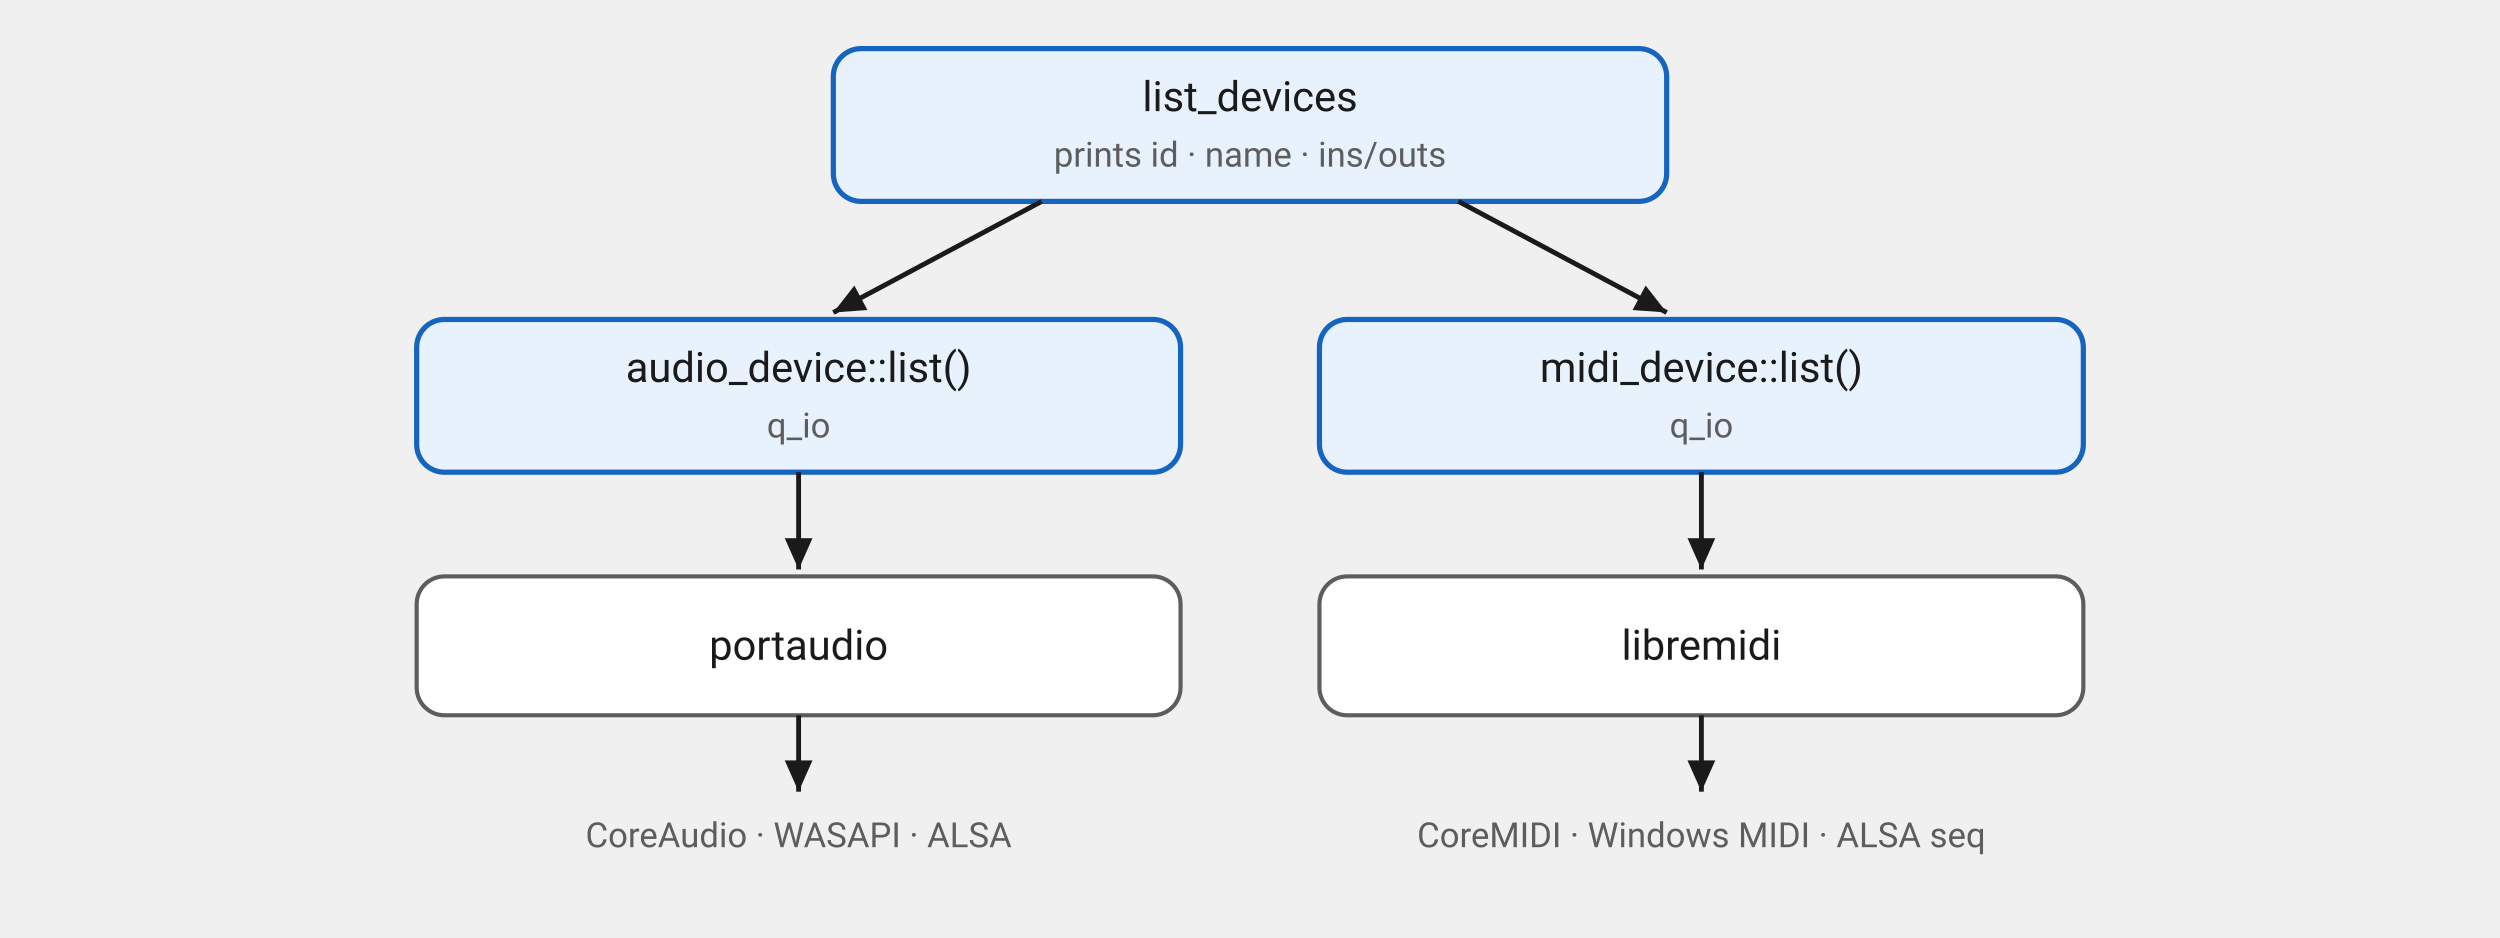
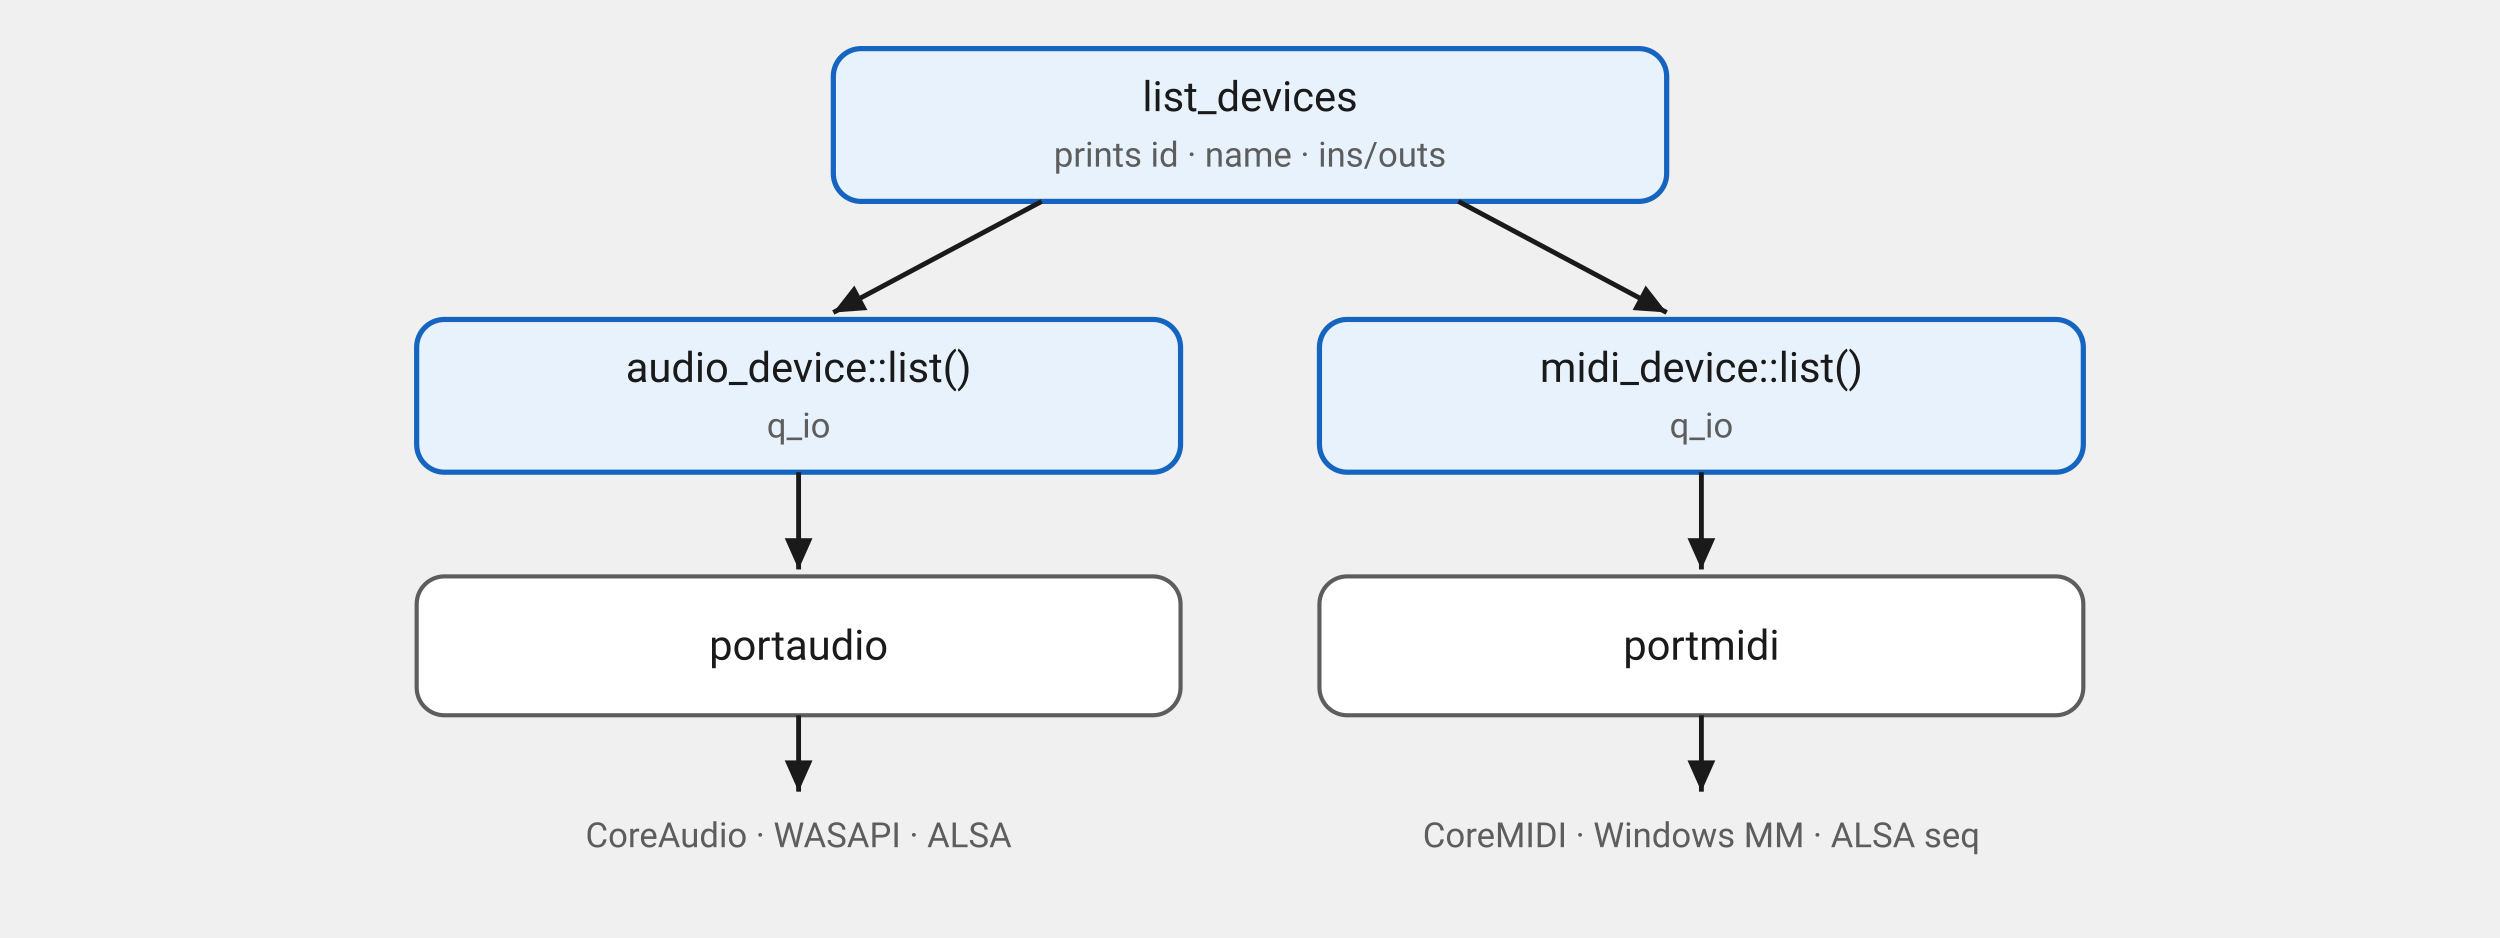
<svg xmlns="http://www.w3.org/2000/svg" width="720" height="270" viewBox="0 0 720 270" font-family="-apple-system, BlinkMacSystemFont, &quot;Segoe UI&quot;, Roboto, Helvetica, Arial, sans-serif, &quot;Apple Color Emoji&quot;, &quot;Segoe UI Emoji&quot;, &quot;Segoe UI Symbol&quot;" font-size="12">
  <rect x="240" y="14" width="240" height="44" rx="8" fill="#e8f2fd" stroke="#1565c0" stroke-width="1.5" />
  <text x="360" y="32" text-anchor="middle" fill="#1a1a1a">list_devices</text>
  <text x="360" y="48" text-anchor="middle" fill="#5d5d5d" font-size="10">prints id · name · ins/outs</text>
  <rect x="120" y="92" width="220" height="44" rx="8" fill="#e8f2fd" stroke="#1565c0" stroke-width="1.5" />
  <text x="230" y="110" text-anchor="middle" fill="#1a1a1a">audio_device::list()</text>
  <text x="230" y="126" text-anchor="middle" fill="#5d5d5d" font-size="10">q_io</text>
  <rect x="380" y="92" width="220" height="44" rx="8" fill="#e8f2fd" stroke="#1565c0" stroke-width="1.5" />
  <text x="490" y="110" text-anchor="middle" fill="#1a1a1a">midi_device::list()</text>
  <text x="490" y="126" text-anchor="middle" fill="#5d5d5d" font-size="10">q_io</text>
  <rect x="120" y="166" width="220" height="40" rx="8" fill="#ffffff" stroke="#5d5d5d" stroke-width="1.2" />
  <text x="230" y="190" text-anchor="middle" fill="#1a1a1a">portaudio</text>
  <rect x="380" y="166" width="220" height="40" rx="8" fill="#ffffff" stroke="#5d5d5d" stroke-width="1.2" />
-   <text x="490" y="190" text-anchor="middle" fill="#1a1a1a">libremidi</text>
+   <text x="490" y="190" text-anchor="middle" fill="#1a1a1a">portmidi</text>
  <text x="230" y="244" text-anchor="middle" fill="#5d5d5d" font-size="10">CoreAudio · WASAPI · ALSA</text>
-   <text x="490" y="244" text-anchor="middle" fill="#5d5d5d" font-size="10">CoreMIDI · Windows MIDI · ALSA seq</text>
+   <text x="490" y="244" text-anchor="middle" fill="#5d5d5d" font-size="10">CoreMIDI · Windows MM · ALSA seq</text>
  <line x1="300" y1="58" x2="240" y2="90" stroke="#1a1a1a" stroke-width="1.4" />
  <line x1="420" y1="58" x2="480" y2="90" stroke="#1a1a1a" stroke-width="1.4" />
  <line x1="230" y1="136" x2="230" y2="164" stroke="#1a1a1a" stroke-width="1.4" />
  <line x1="490" y1="136" x2="490" y2="164" stroke="#1a1a1a" stroke-width="1.4" />
  <line x1="230" y1="206" x2="230" y2="228" stroke="#1a1a1a" stroke-width="1.4" />
  <line x1="490" y1="206" x2="490" y2="228" stroke="#1a1a1a" stroke-width="1.4" />
  <polygon points="240.00,90.00 246.06,82.24 249.82,89.29" fill="#1a1a1a" />
  <polygon points="480.00,90.00 470.18,89.29 473.94,82.24" fill="#1a1a1a" />
  <polygon points="230.00,164.00 226.00,155.00 234.00,155.00" fill="#1a1a1a" />
  <polygon points="490.00,164.00 486.00,155.00 494.00,155.00" fill="#1a1a1a" />
  <polygon points="230.00,228.00 226.00,219.00 234.00,219.00" fill="#1a1a1a" />
  <polygon points="490.00,228.00 486.00,219.00 494.00,219.00" fill="#1a1a1a" />
</svg>
